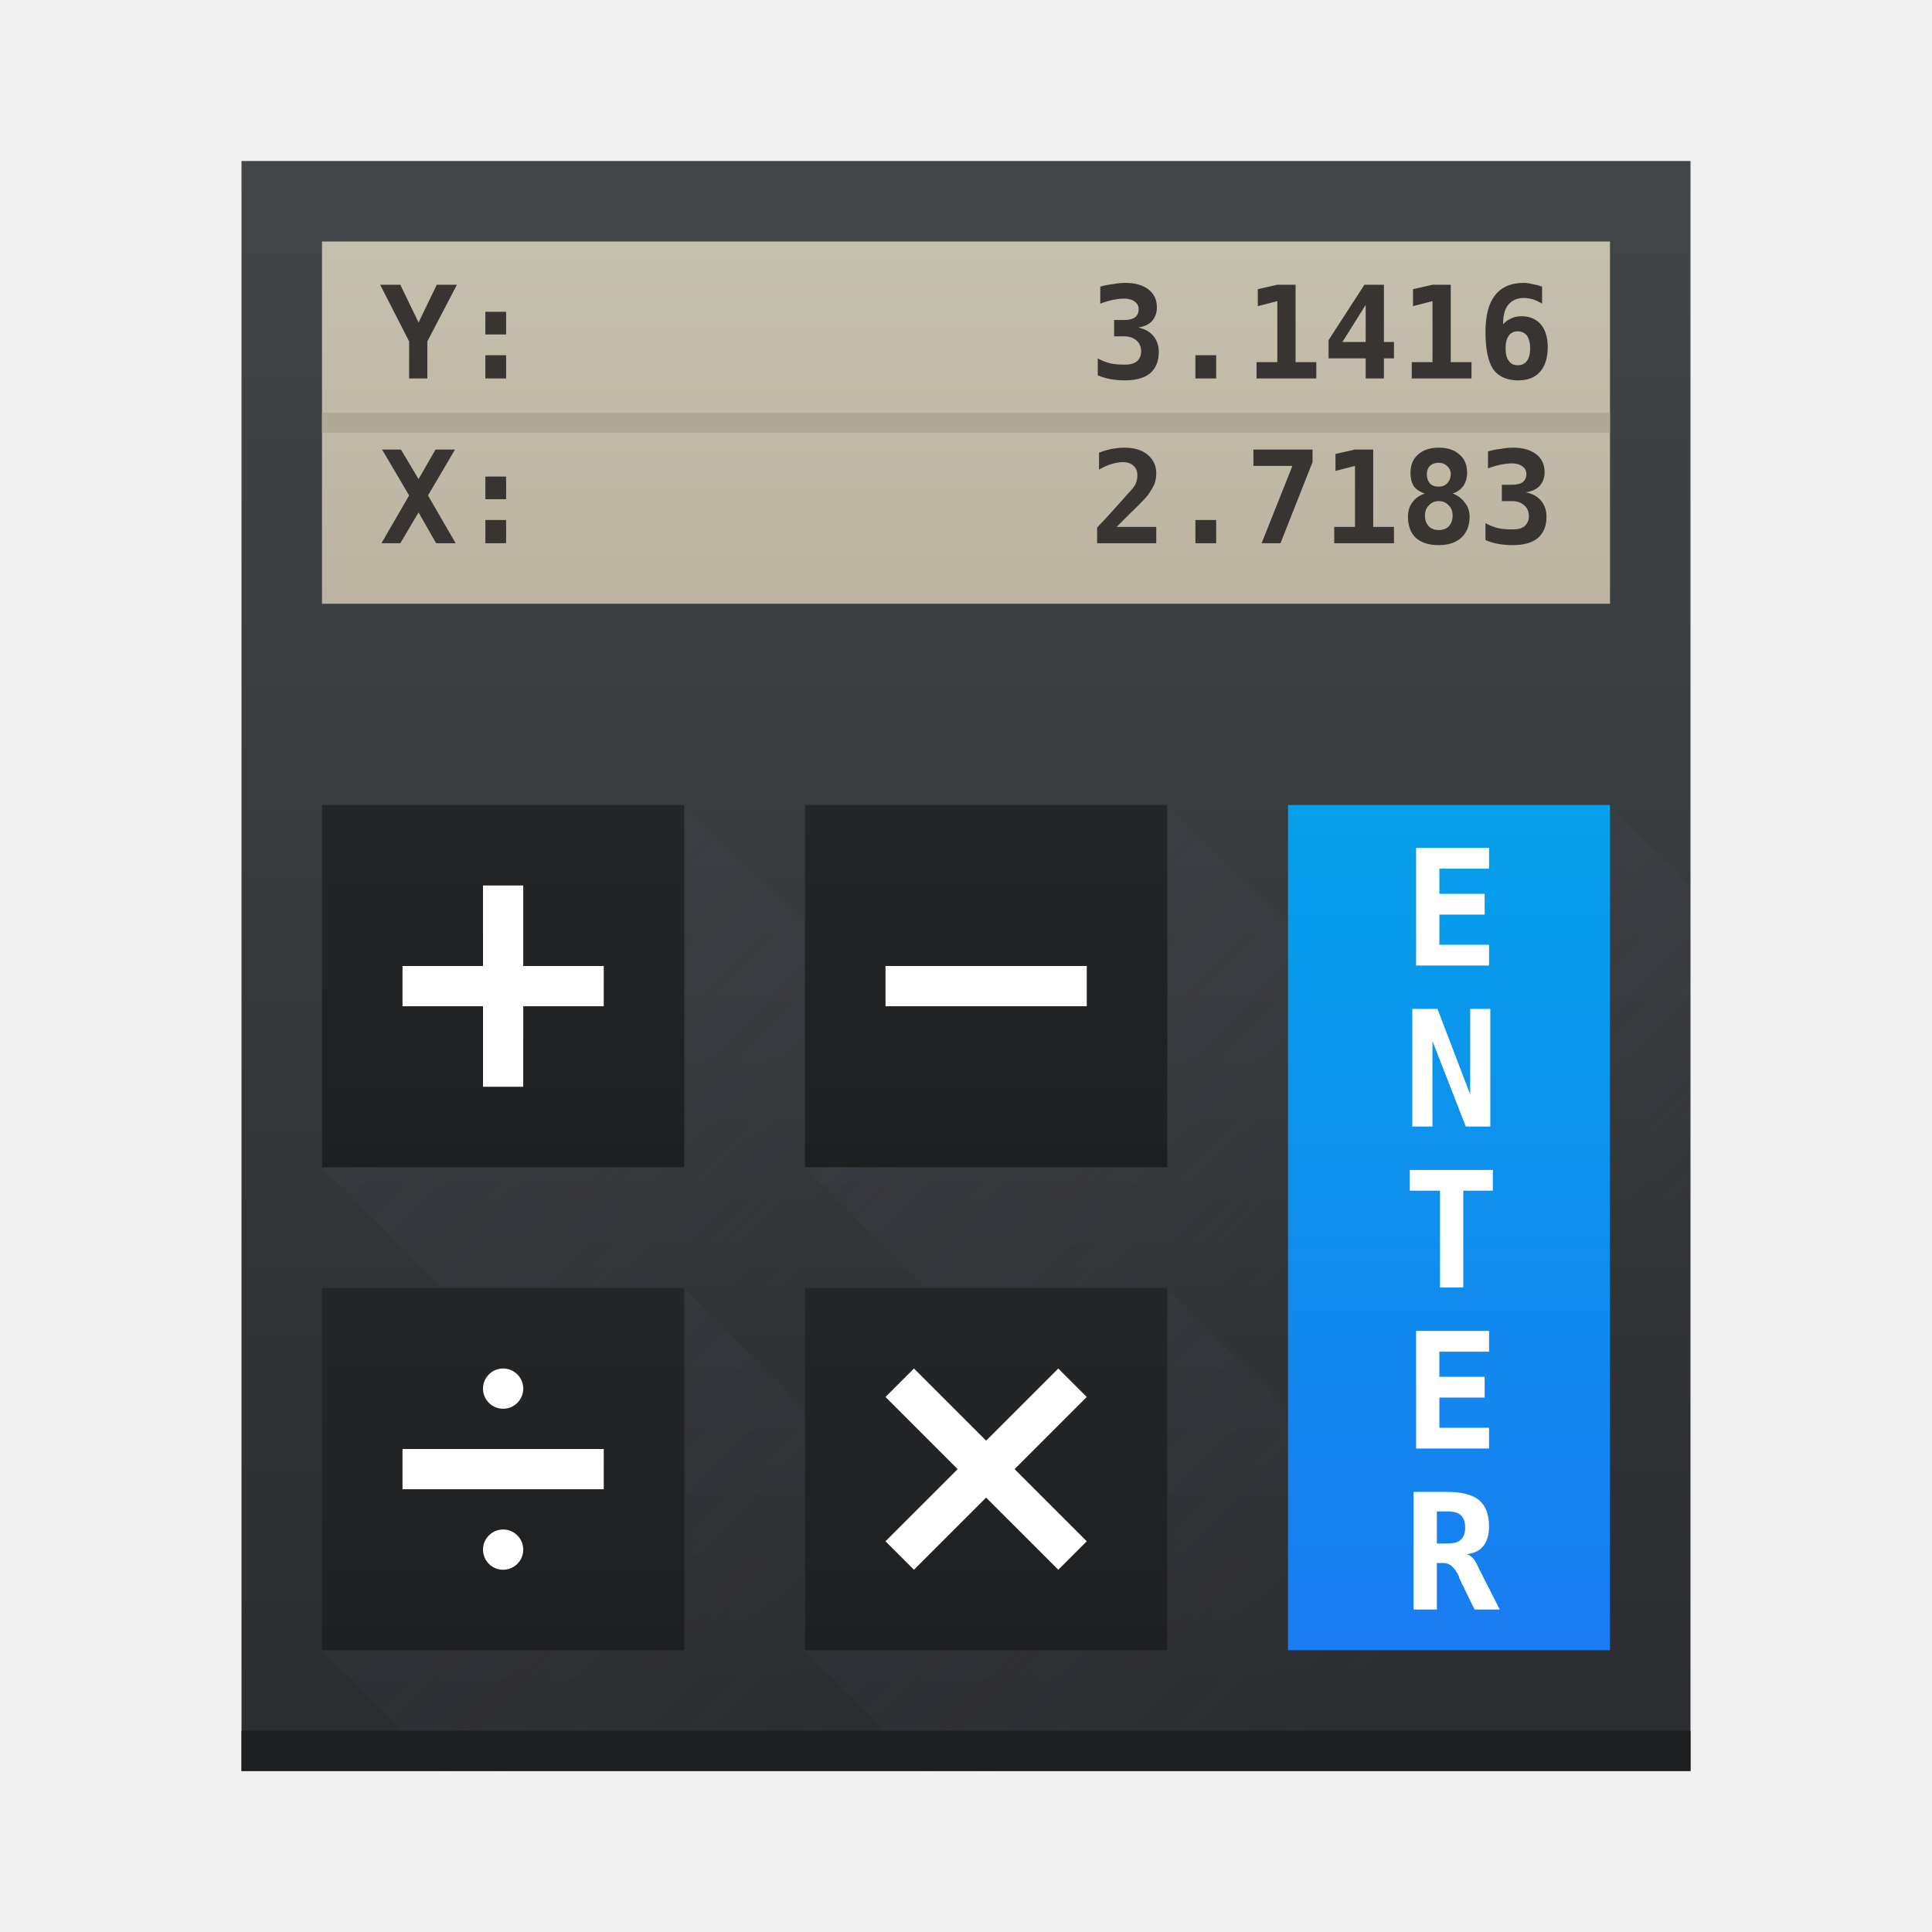
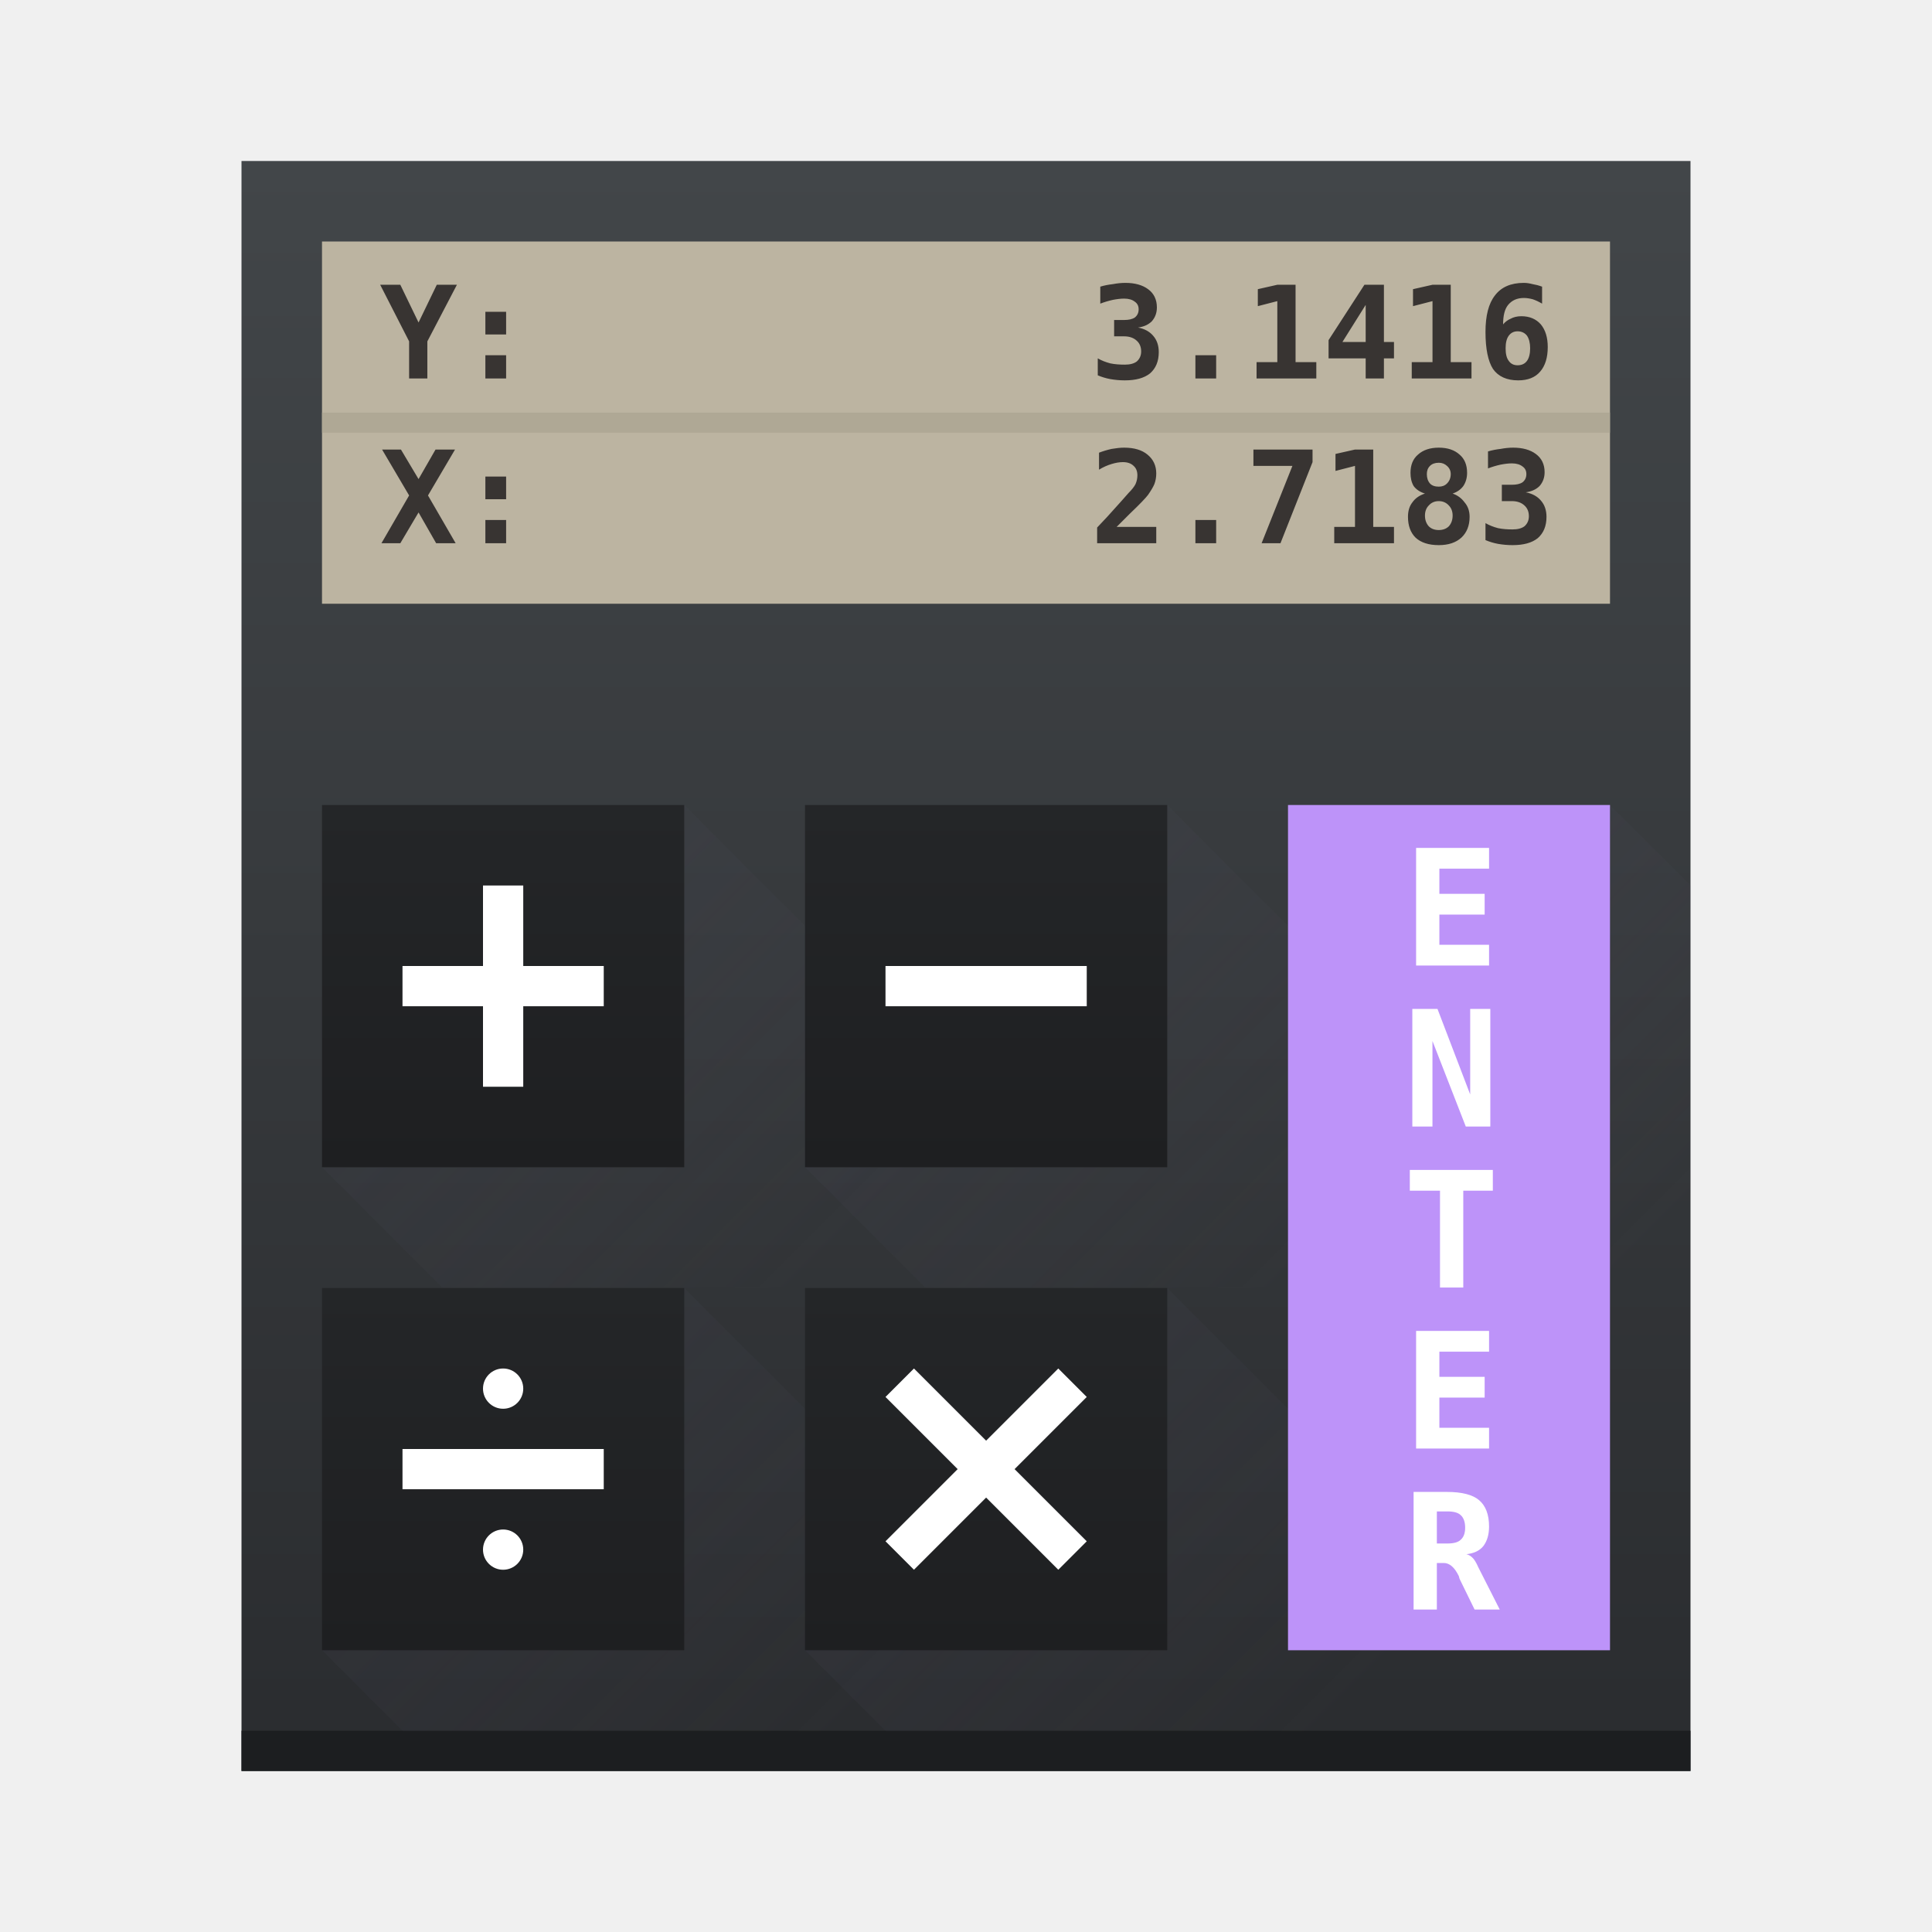
<svg xmlns="http://www.w3.org/2000/svg" xmlns:xlink="http://www.w3.org/1999/xlink" width="48" height="48" version="1.1" id="svg29">
  <defs id="defs10">
    <linearGradient id="a" y1="543.8" y2="503.8" x2="0" gradientUnits="userSpaceOnUse" gradientTransform="matrix(1.125 0 0 1-51.07 0)">
      <stop stop-color="#2a2c2f" id="stop1" />
      <stop offset="1" stop-color="#424649" id="stop2" />
    </linearGradient>
    <linearGradient id="b" y1="540.92" y2="522.55" x2="0" gradientUnits="userSpaceOnUse" gradientTransform="matrix(1 0 0 1.14286 0-77.4)">
      <stop stop-color="#197cf1" id="stop3" />
      <stop offset="1" stop-color="#05a0eb" id="stop4" />
    </linearGradient>
    <linearGradient id="c" y1="542.8" y2="533.8" gradientUnits="userSpaceOnUse" x2="0" gradientTransform="translate(0-28)">
      <stop stop-color="#bcb4a1" id="stop5" />
      <stop offset="1" stop-color="#c5bfad" id="stop6" />
    </linearGradient>
    <linearGradient id="d" y1="540.8" y2="531.8" gradientUnits="userSpaceOnUse" x2="0">
      <stop stop-color="#1e1f21" id="stop7" />
      <stop offset="1" stop-color="#242628" id="stop8" />
    </linearGradient>
    <linearGradient xlink:href="#d" id="e" y1="528.8" y2="519.8" gradientUnits="userSpaceOnUse" x2="0" />
    <linearGradient id="f" y1="20" x1="32" y2="30" x2="42" gradientUnits="userSpaceOnUse">
      <stop stop-color="#383e51" id="stop9" />
      <stop offset="1" stop-color="#655c6f" stop-opacity="0" id="stop10" />
    </linearGradient>
    <linearGradient xlink:href="#f" id="g" y1="531.8" x1="404.57" y2="543.8" x2="416.57" gradientUnits="userSpaceOnUse" gradientTransform="translate(-384.57-499.8)" />
    <linearGradient xlink:href="#f" id="h" y1="531.8" x1="404.57" y2="543.8" gradientUnits="userSpaceOnUse" x2="416.57" gradientTransform="translate(0-12)" />
    <linearGradient xlink:href="#f" id="i" y1="531.8" x1="404.57" y2="543.8" gradientUnits="userSpaceOnUse" x2="416.57" gradientTransform="translate(-12-12)" />
    <linearGradient xlink:href="#f" id="j" y1="531.8" x1="404.57" y2="543.8" gradientUnits="userSpaceOnUse" x2="416.57" gradientTransform="translate(-12)" />
  </defs>
  <g transform="translate(-384.57-499.8)" id="g29">
    <rect width="36" x="390.57" y="503.8" fill="url(#a)" rx="0" height="40" id="rect10" />
    <g fill-rule="evenodd" id="g13">
      <path opacity=".2" fill="url(#h)" d="m413.57 519.8l-9 9 3 3h18z" id="path10" />
      <path opacity=".2" fill="url(#i)" d="m401.57 519.8l-9 9 3 3h18z" id="path11" />
      <path opacity=".2" fill="url(#j)" d="m401.57 531.8l-9 9 3 3h18z" id="path12" />
      <path opacity=".2" fill="url(#g)" d="m29 32l-9 9 3 3h18z" transform="translate(384.57 499.8)" id="path13" />
    </g>
    <rect width="36" x="390.57" y="542.8" fill="#1c1e20" height="1" id="rect13" />
    <path opacity=".2" fill="url(#f)" fill-rule="evenodd" d="m40 20l-8 21 3 3h7v-22z" transform="translate(384.57 499.8)" id="path14" />
-     <rect width="8" x="416.57" y="519.8" fill="url(#b)" rx="0" height="21" id="rect14" />
+     <rect width="8" x="416.57" y="519.8" fill="url(#b)" rx="0" height="21" id="rect14" style="display:inline;fill:#bd93f9;fill-opacity:1" />
    <g id="display-two-row">
-       <rect width="32" x="392.57" y="505.8" fill="url(#c)" height="9" id="rect15" />
+       <rect width="32" x="392.57" y="505.8" fill="url(#c)" height="9" id="rect15" style="fill:#bcb4a1;fill-opacity:1" />
      <path d="M392.57 510.3H424.57" stroke="#a9a290" stroke-width="0.5" opacity="0.7" id="path15" />
      <text x="394.0" y="509.2" font-family="monospace" font-size="3.2" font-weight="700" fill="#383432" id="text15">Y:</text>
      <text x="423.2" y="509.2" text-anchor="end" font-family="monospace" font-size="3.2" font-weight="700" fill="#383432" id="text16">3.1416</text>
      <text x="394.0" y="513.3" font-family="monospace" font-size="3.2" font-weight="700" fill="#383432" id="text17">X:</text>
      <text x="423.2" y="513.3" text-anchor="end" font-family="monospace" font-size="3.2" font-weight="700" fill="#383432" id="text18">2.7183</text>
    </g>
    <g id="textEnter" transform="translate(0.05741627,-0.3444976)">
      <text x="420.57" y="523" font-family="monospace" font-size="4px" font-weight="700" fill="#ffffff" text-anchor="middle" dominant-baseline="middle" id="text1">E</text>
      <text x="420.57" y="527" font-family="monospace" font-size="4px" font-weight="700" fill="#ffffff" text-anchor="middle" dominant-baseline="middle" id="text2">N</text>
      <text x="420.57" y="531" font-family="monospace" font-size="4px" font-weight="700" fill="#ffffff" text-anchor="middle" dominant-baseline="middle" id="text3">T</text>
      <text x="420.57" y="535" font-family="monospace" font-size="4px" font-weight="700" fill="#ffffff" text-anchor="middle" dominant-baseline="middle" id="text4">E</text>
      <text x="420.57" y="539" font-family="monospace" font-size="4px" font-weight="700" fill="#ffffff" text-anchor="middle" dominant-baseline="middle" id="text5">R</text>
    </g>
    <rect width="9" x="392.57" y="531.8" fill="url(#d)" rx="0" height="9" id="rect22" />
    <g fill="url(#e)" id="g24">
      <rect width="9" x="392.57" y="519.8" rx="0" height="9" id="rect23" />
      <rect width="9" x="404.57" y="519.8" rx="0" height="9" id="rect24" />
    </g>
    <rect width="9" x="404.57" y="531.8" fill="url(#d)" rx="0" height="9" id="rect25" />
    <g fill="#ffffff" id="g28">
      <path d="m12 22v2h-2v1h2v2h1v-2h2v-1h-2v-2z" transform="translate(384.57 499.8)" id="path25" />
      <rect width="1" x="523.8" y="-411.57" rx="0" height="5" transform="rotate(90)" id="rect26" />
      <g transform="translate(384.57 499.8)" id="g27">
        <path d="M12.5 34A.5 .5 0 0 0 12 34.5 .5 .5 0 0 0 12.5 35 .5 .5 0 0 0 13 34.5 .5 .5 0 0 0 12.5 34M10 36V37H15V36zM12.5 38A.5 .5 0 0 0 12 38.5 .5 .5 0 0 0 12.5 39 .5 .5 0 0 0 13 38.5 .5 .5 0 0 0 12.5 38" id="path26" />
        <path d="m22.707 34l-.707.707 1.793 1.793-1.793 1.793.707.707 1.793-1.793 1.793 1.793.707-.707-1.793-1.793 1.793-1.793-.707-.707-1.793 1.793z" id="path27" />
      </g>
    </g>
  </g>
</svg>
